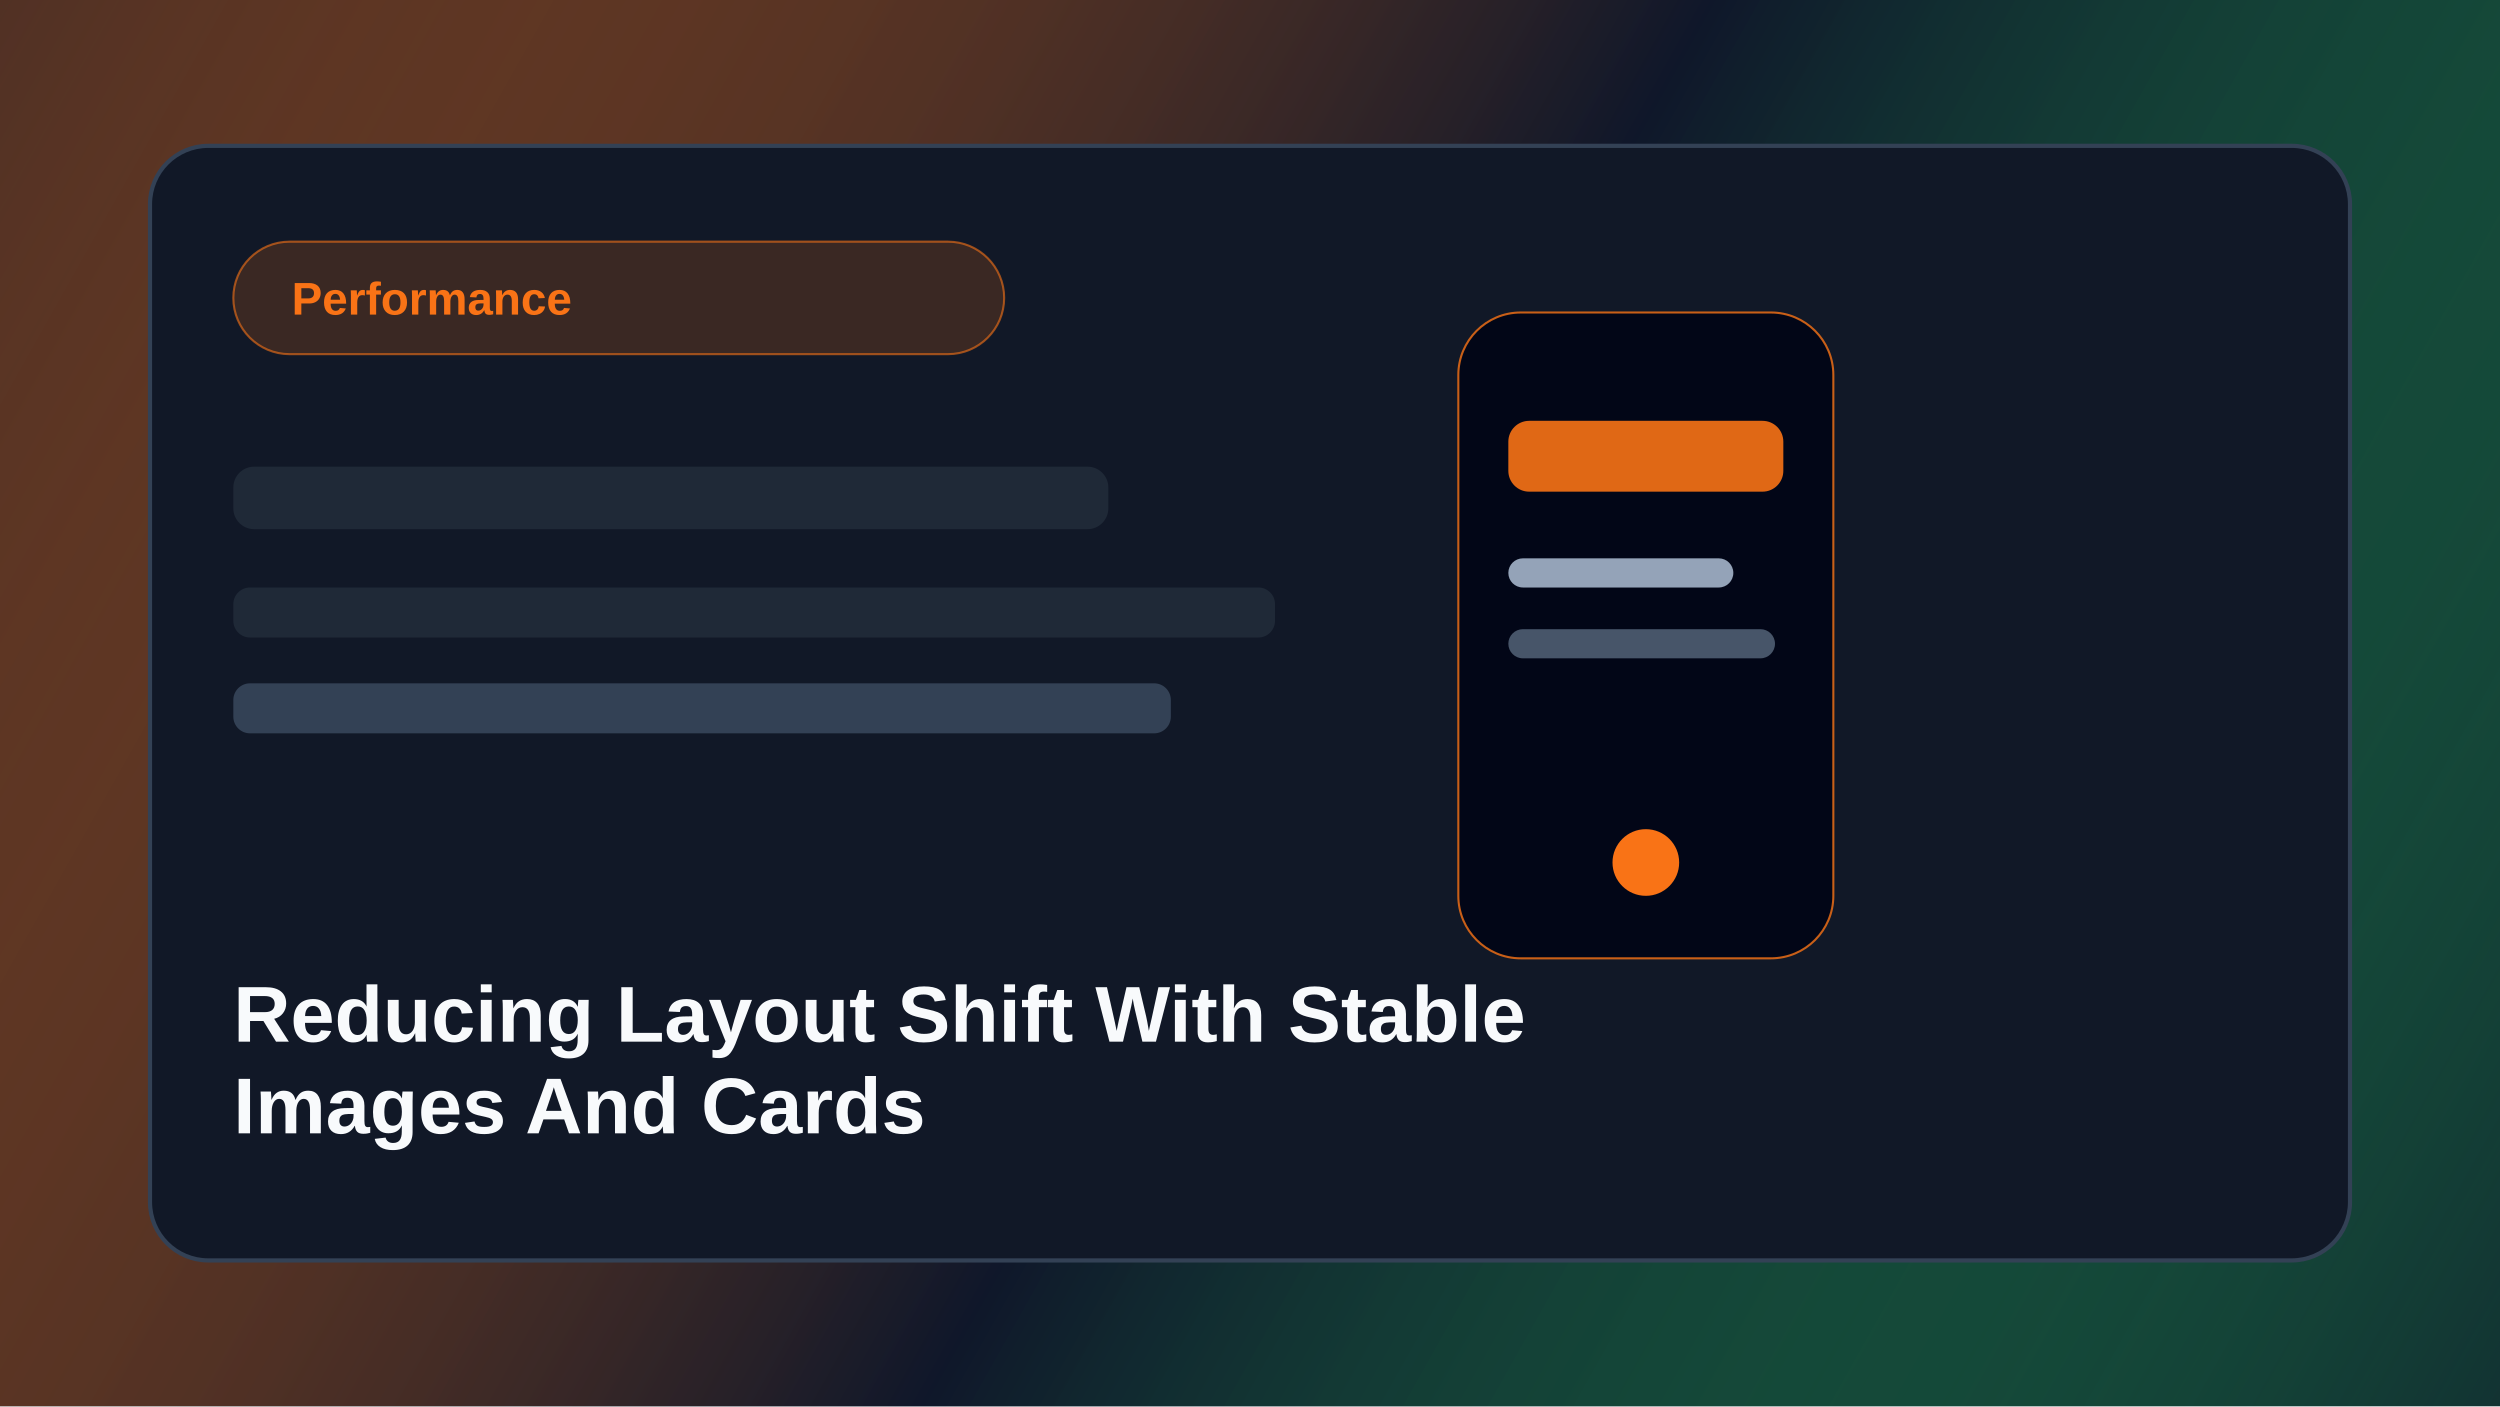
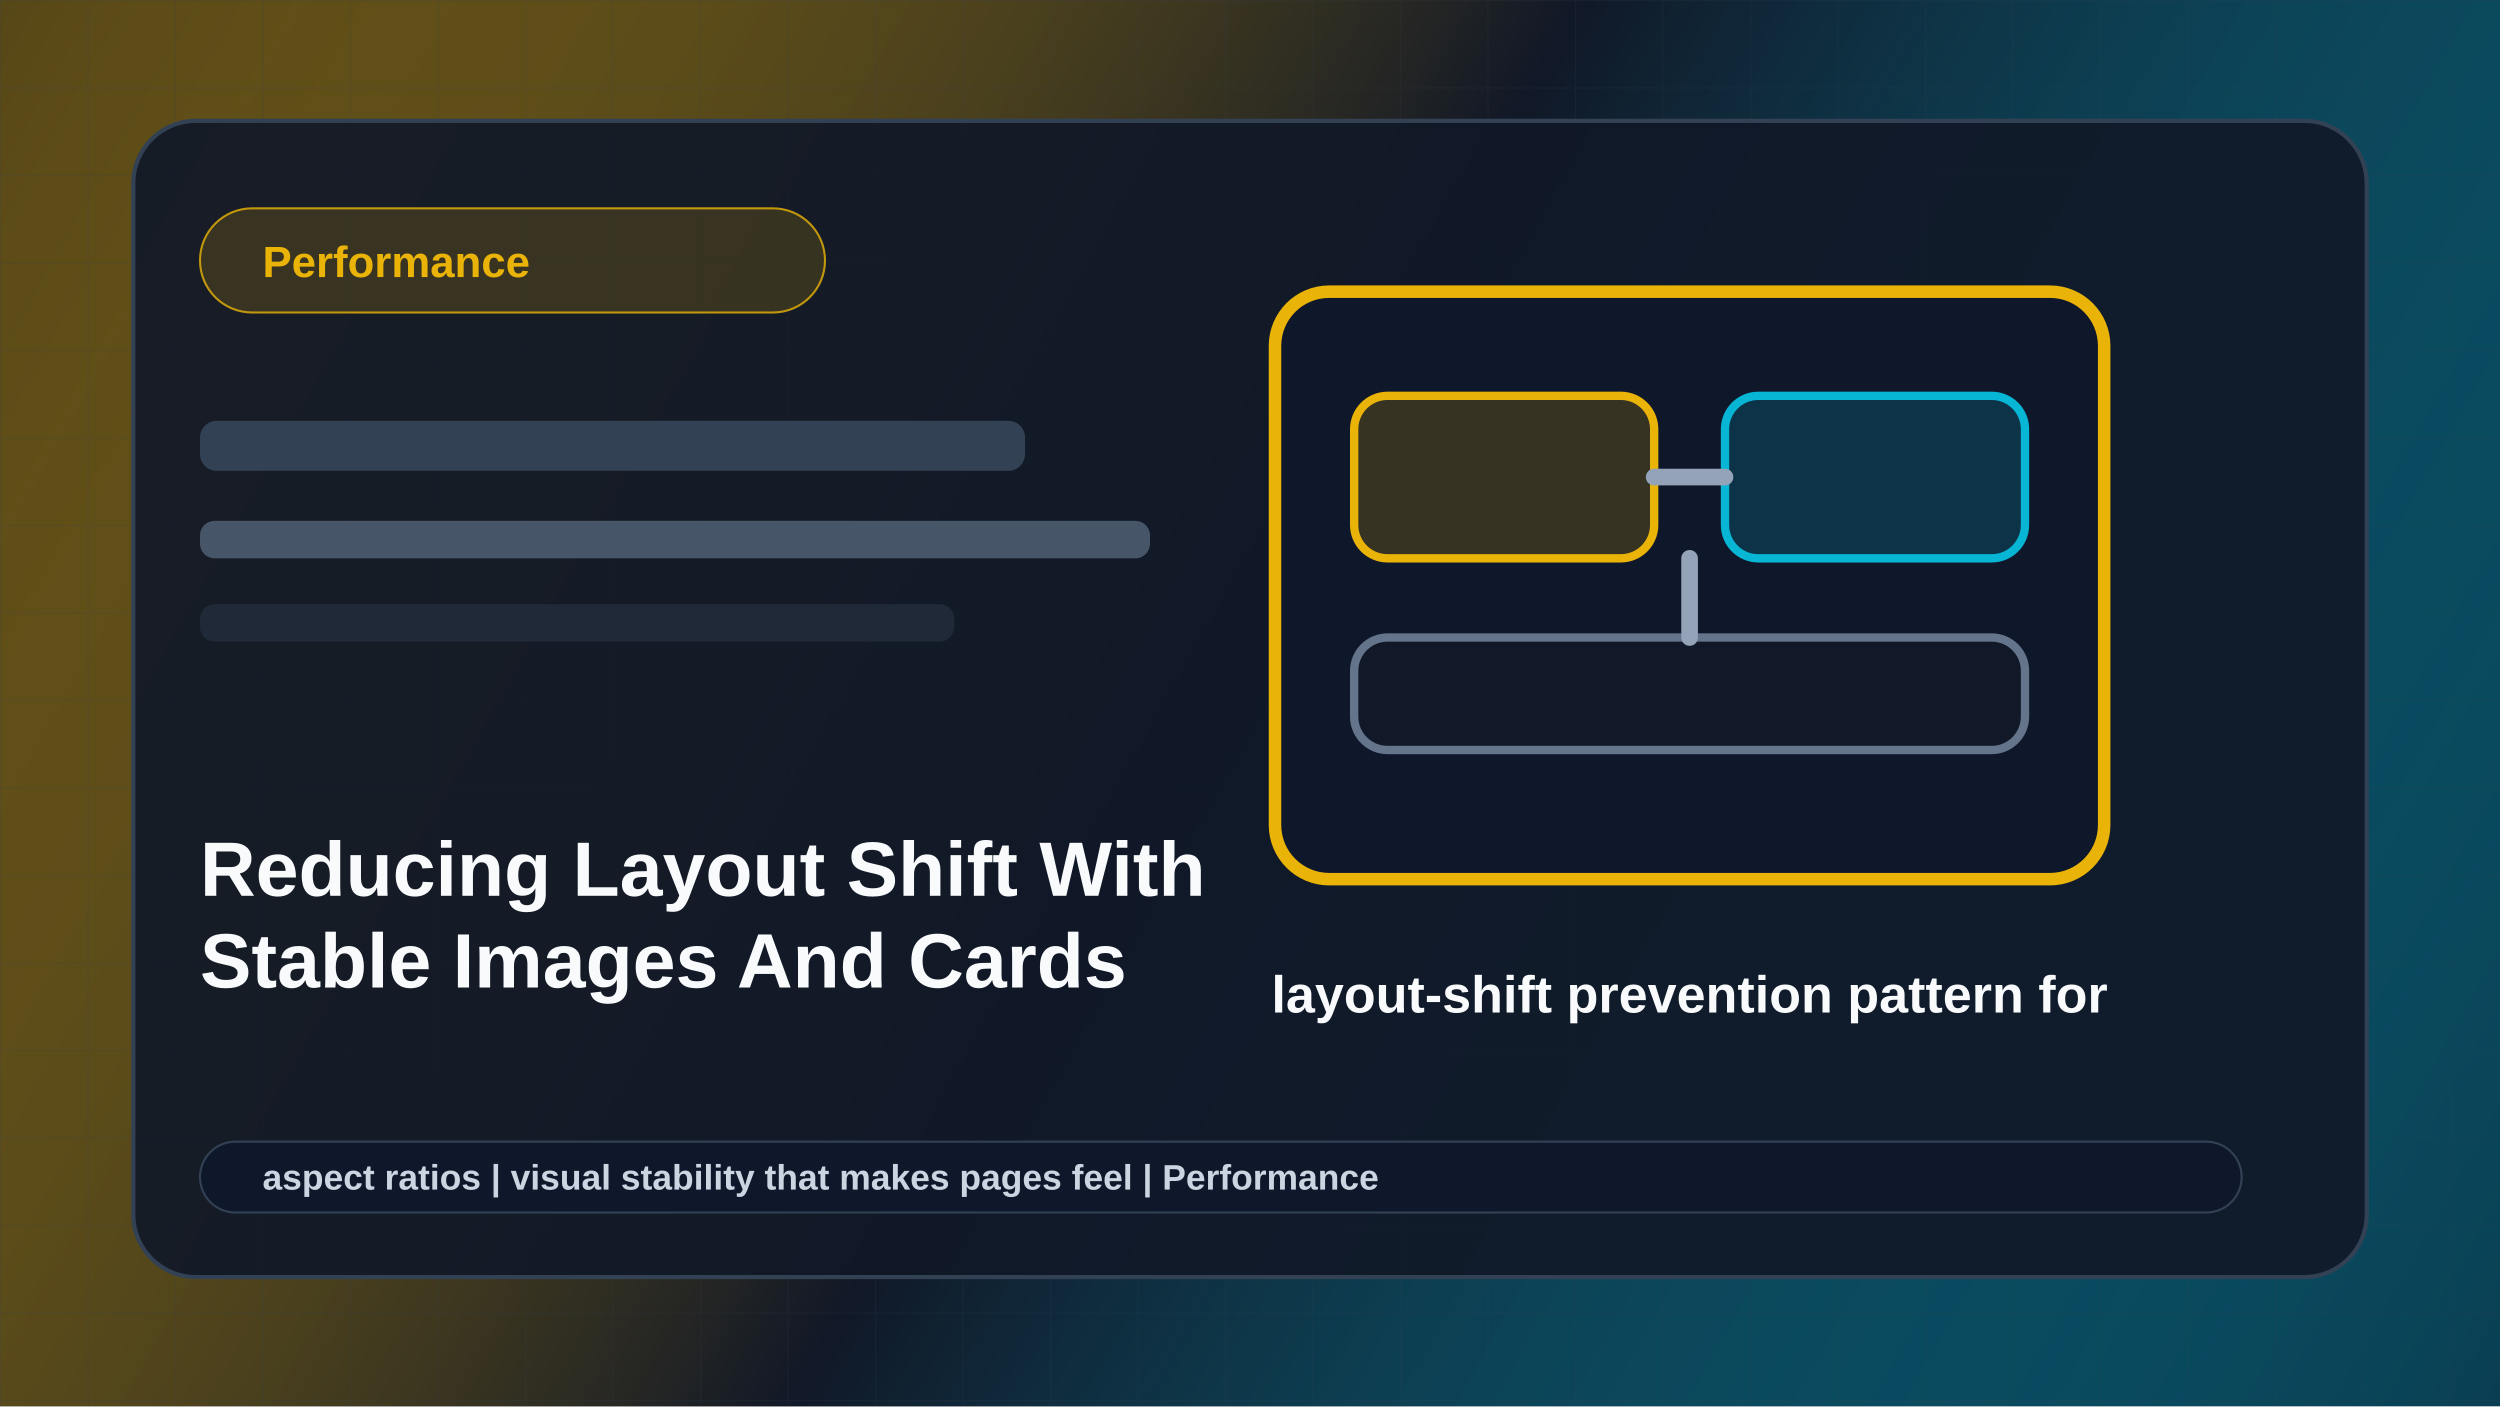
- <svg xmlns="http://www.w3.org/2000/svg" width="1200" height="675" viewBox="0 0 1200 675" fill="none">
-   <rect width="1200" height="675" fill="#0F172A" />
-   <rect width="1200" height="675" fill="url(#bg)" />
-   <rect x="72" y="70" width="1056" height="535" rx="28" fill="#111827" stroke="#334155" stroke-width="2" />
-   <rect x="112" y="116" width="370" height="54" rx="27" fill="#F97316" fill-opacity="0.18" stroke="#F97316" stroke-opacity="0.6" />
-   <text x="140" y="151" fill="#F97316" font-family="Arial, sans-serif" font-size="22" font-weight="700">Performance</text>
-   <rect x="112" y="224" width="420" height="30" rx="10" fill="#1F2937" />
-   <rect x="112" y="282" width="500" height="24" rx="8" fill="#1F2937" />
-   <rect x="112" y="328" width="450" height="24" rx="8" fill="#334155" />
-   <rect x="700" y="150" width="180" height="310" rx="30" fill="#020617" stroke="#F97316" stroke-opacity="0.8" />
-   <rect x="724" y="202" width="132" height="34" rx="10" fill="#F97316" fill-opacity="0.9" />
-   <rect x="724" y="268" width="108" height="14" rx="7" fill="#94A3B8" />
-   <rect x="724" y="302" width="128" height="14" rx="7" fill="#475569" />
-   <circle cx="790" cy="414" r="16" fill="#F97316" />
-   <text x="112" y="500" fill="#F8FAFC" font-family="Arial, sans-serif" font-size="38" font-weight="700">Reducing Layout Shift With Stable</text>
-   <text x="112" y="544" fill="#F8FAFC" font-family="Arial, sans-serif" font-size="38" font-weight="700">Images And Cards</text>
+ <svg xmlns="http://www.w3.org/2000/svg" width="1200" height="675" viewBox="0 0 1200 675" role="img" aria-labelledby="title desc">
  <defs>
    <linearGradient id="bg" x1="0" y1="0" x2="1200" y2="675" gradientUnits="userSpaceOnUse">
-       <stop stop-color="#F97316" stop-opacity="0.28" />
-       <stop offset="0.52" stop-color="#0F172A" stop-opacity="0.96" />
-       <stop offset="1" stop-color="#22C55E" stop-opacity="0.16" />
+       <stop stop-color="#EAB308" stop-opacity="0.34" />
+       <stop offset="0.48" stop-color="#111827" stop-opacity="1" />
+       <stop offset="1" stop-color="#06B6D4" stop-opacity="0.28" />
    </linearGradient>
+     <pattern id="grid" width="42" height="42" patternUnits="userSpaceOnUse">
+       <path d="M42 0H0V42" fill="none" stroke="#334155" stroke-opacity="0.35" />
+     </pattern>
  </defs>
+   <rect width="1200" height="675" fill="#0B1020" />
+   <rect width="1200" height="675" fill="url(#bg)" />
+   <rect width="1200" height="675" fill="url(#grid)" opacity="0.55" />
+   <rect x="64" y="58" width="1072" height="555" rx="30" fill="#111827" fill-opacity="0.92" stroke="#334155" stroke-width="2" />
+   <rect x="96" y="100" width="300" height="50" rx="25" fill="#EAB308" fill-opacity="0.16" stroke="#EAB308" stroke-opacity="0.8" />
+   <text x="126" y="133" fill="#EAB308" font-family="Arial, sans-serif" font-size="21" font-weight="800">Performance</text>
+   <rect x="96" y="202" width="396" height="24" rx="8" fill="#334155" />
+   <rect x="96" y="250" width="456" height="18" rx="7" fill="#475569" />
+   <rect x="96" y="290" width="362" height="18" rx="7" fill="#1F2937" />
+   <rect x="612" y="140" width="398" height="282" rx="26" fill="#0F172A" stroke="#EAB308" stroke-width="6" />
+   <rect x="650" y="190" width="144" height="78" rx="16" fill="#EAB308" fill-opacity="0.18" stroke="#EAB308" stroke-width="4" />
+   <rect x="828" y="190" width="144" height="78" rx="16" fill="#06B6D4" fill-opacity="0.18" stroke="#06B6D4" stroke-width="4" />
+   <rect x="650" y="306" width="322" height="54" rx="16" fill="#111827" stroke="#64748B" stroke-width="4" />
+   <path d="M794 229h34M811 268v38" stroke="#94A3B8" stroke-width="8" stroke-linecap="round" />
+   <text x="811" y="486" text-anchor="middle" fill="#F8FAFC" font-family="Arial" font-size="25" font-weight="700">layout-shift prevention pattern for</text>
+   <rect x="96" y="548" width="980" height="34" rx="17" fill="#0F172A" stroke="#334155" />
+   <text x="126" y="571" fill="#CBD5E1" font-family="Arial, sans-serif" font-size="17" font-weight="700">aspect ratios  |  visual stability that makes pages feel  |  Performance</text>
+   <text x="96" y="430" fill="#F8FAFC" font-family="Arial, sans-serif" font-size="37" font-weight="800">Reducing Layout Shift With</text>
+   <text x="96" y="474" fill="#F8FAFC" font-family="Arial, sans-serif" font-size="37" font-weight="800">Stable Images And Cards</text>
</svg>
